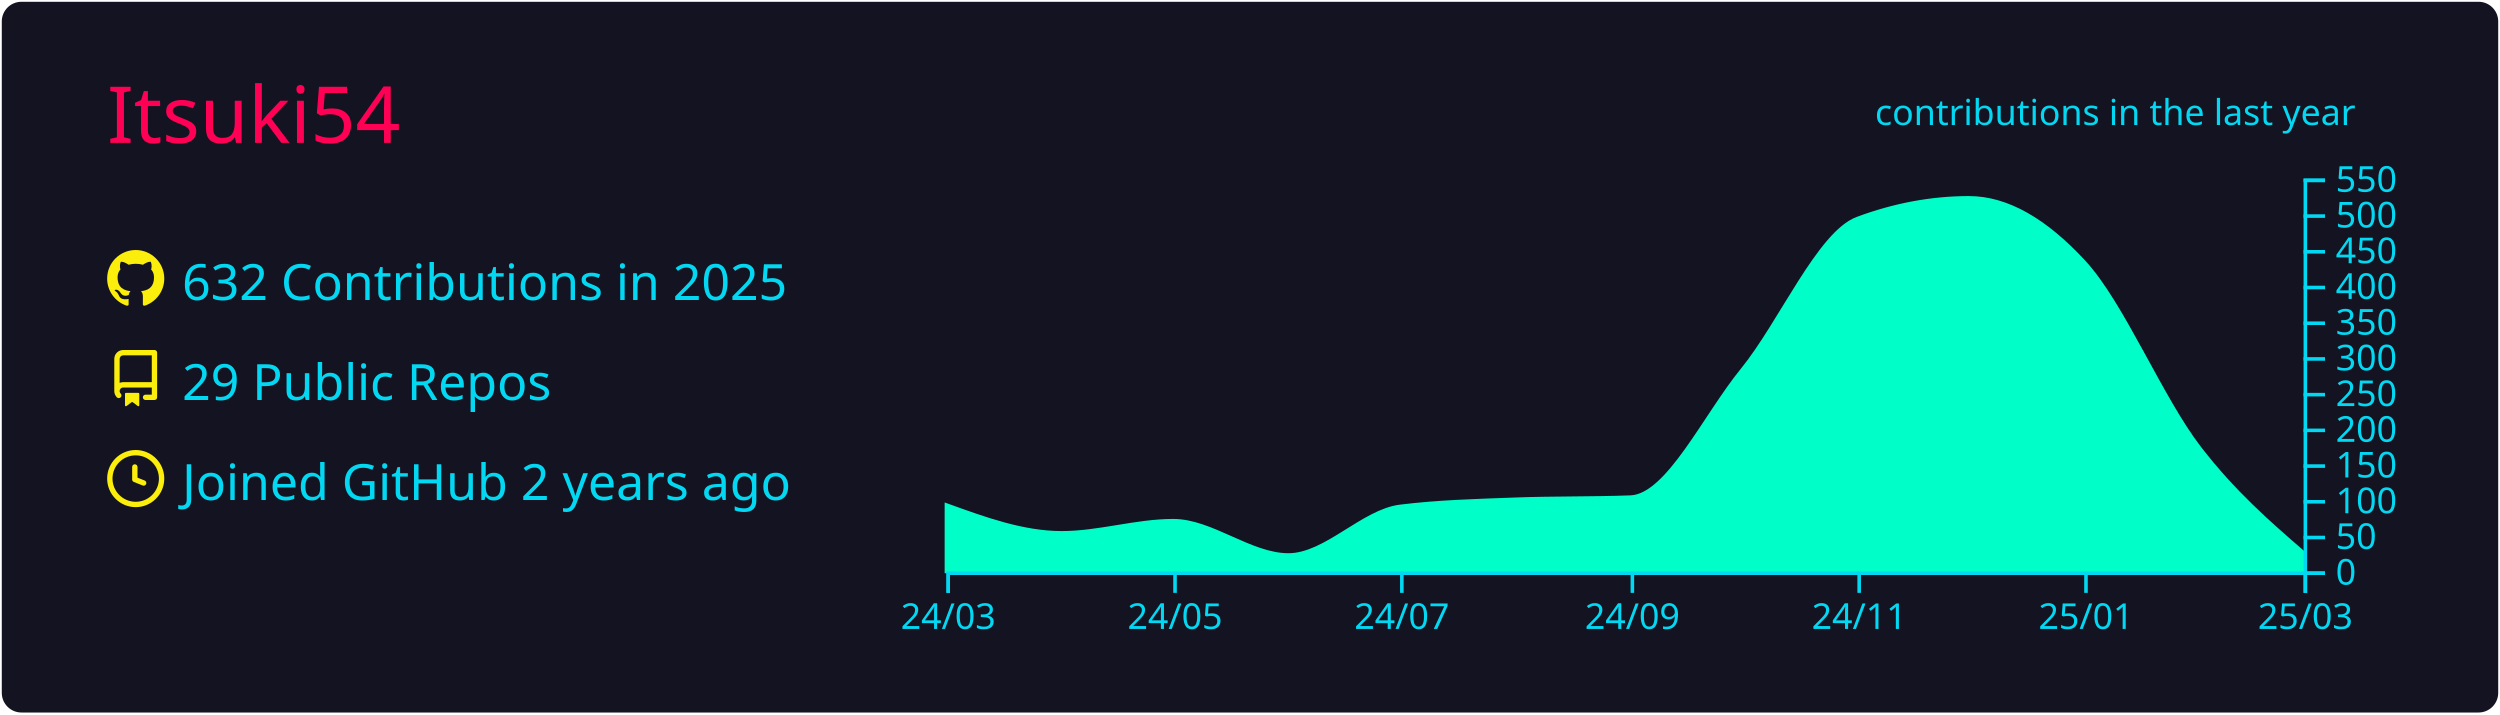
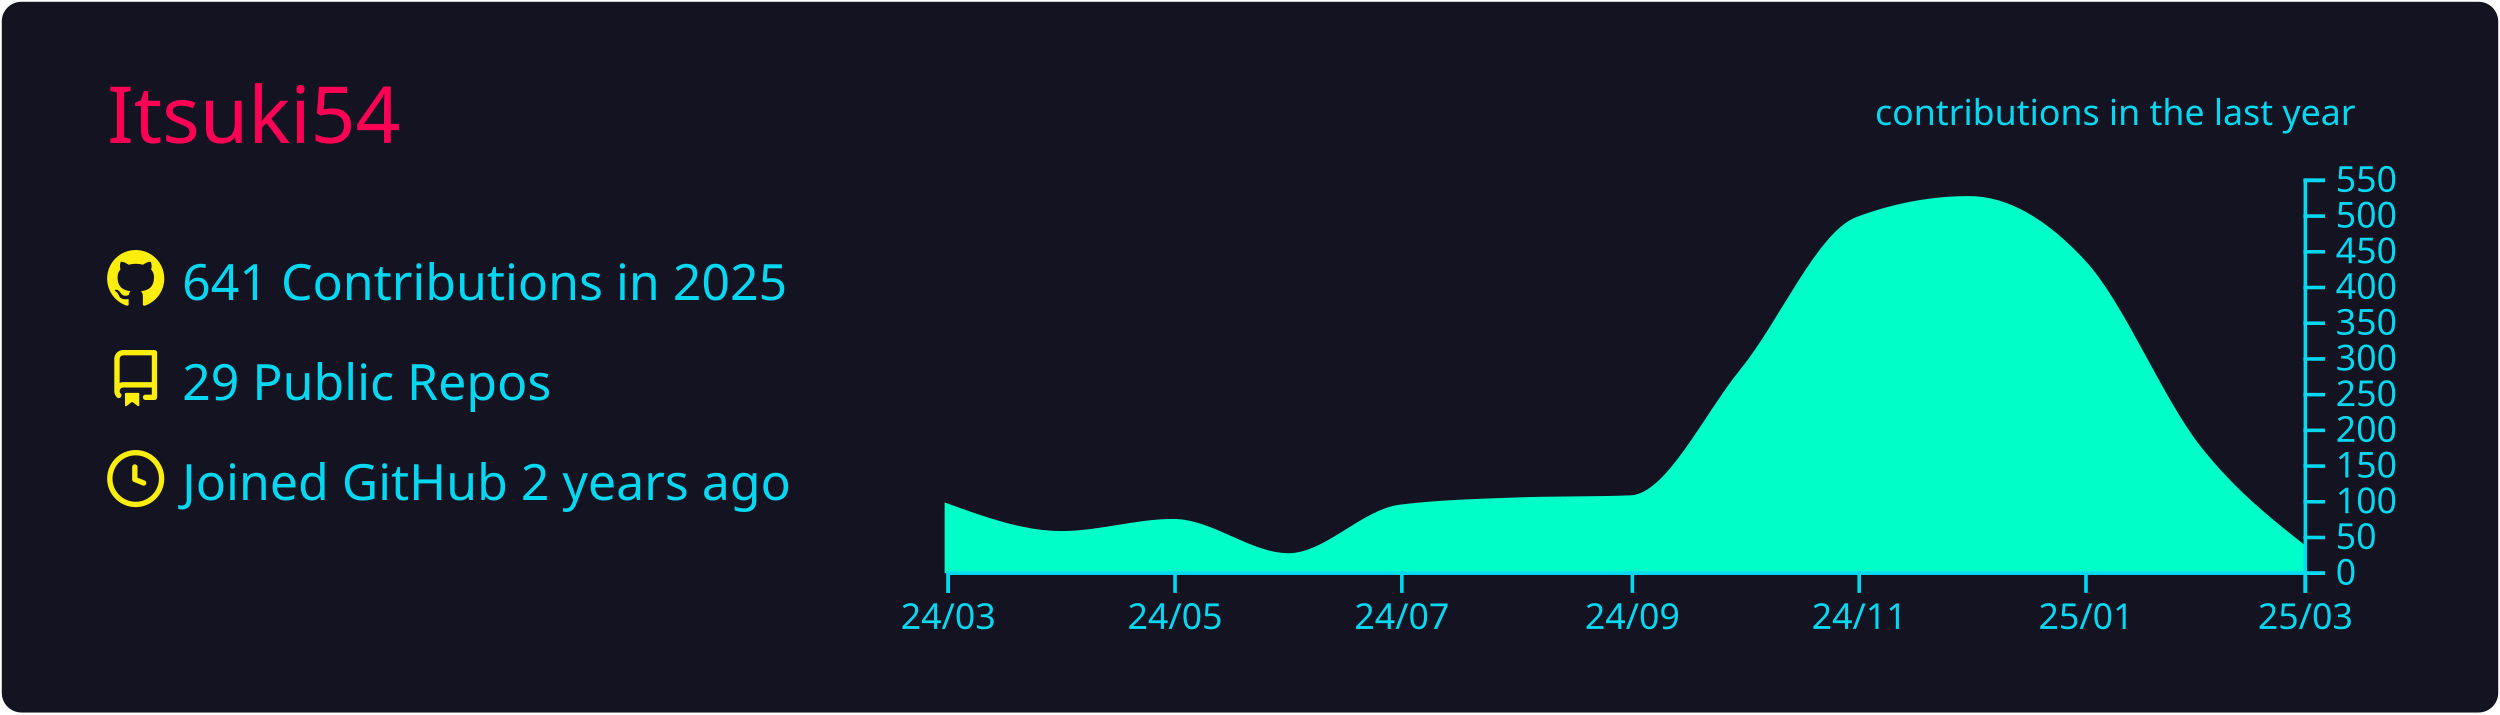
<svg xmlns="http://www.w3.org/2000/svg" width="700" height="200" viewBox="0 0 700 200">
  <style>* {
          font-family: 'Segoe UI', Ubuntu, "Helvetica Neue", Sans-Serif
        }</style>
  <rect x="1" y="1" rx="5" ry="5" height="99%" width="99.714%" stroke="#141321" stroke-width="1" fill="#141321" stroke-opacity="1" />
  <text x="30" y="40" style="font-size: 22px; fill: #ff0055;">Itsuki54</text>
  <g transform="translate(0,40)">
    <g transform="translate(30,30)">
      <g transform="translate(0,0)" width="14" height="14" fill="#fcee0c">
        <path fill-rule="evenodd" d="M8 0C3.58 0 0 3.58 0 8c0 3.54 2.29 6.53 5.47 7.59.4.07.55-.17.55-.38 0-.19-.01-.82-.01-1.49-2.01.37-2.53-.49-2.69-.94-.09-.23-.48-.94-.82-1.13-.28-.15-.68-.52-.01-.53.63-.01 1.08.58 1.23.82.72 1.21 1.87.87 2.33.66.07-.52.28-.87.51-1.07-1.78-.2-3.64-.89-3.64-3.95 0-.87.31-1.59.82-2.15-.08-.2-.36-1.02.08-2.12 0 0 .67-.21 2.2.82.64-.18 1.32-.27 2-.27.68 0 1.36.09 2 .27 1.53-1.04 2.2-.82 2.2-.82.44 1.1.16 1.92.08 2.12.51.56.82 1.27.82 2.15 0 3.07-1.87 3.75-3.65 3.95.29.25.54.73.54 1.48 0 1.07-.01 1.93-.01 2.2 0 .21.15.46.55.38A8.013 8.013 0 0016 8c0-4.42-3.58-8-8-8z" />
      </g>
      <g transform="translate(0,28)" width="14" height="14" fill="#fcee0c">
        <path fill-rule="evenodd" d="M2 2.5A2.5 2.5 0 014.5 0h8.75a.75.75 0 01.75.75v12.5a.75.75 0 01-.75.75h-2.5a.75.75 0 110-1.5h1.75v-2h-8a1 1 0 00-.714 1.7.75.75 0 01-1.072 1.05A2.495 2.495 0 012 11.5v-9zm10.5-1V9h-8c-.356 0-.694.074-1 .208V2.5a1 1 0 011-1h8zM5 12.25v3.25a.25.25 0 00.4.2l1.45-1.087a.25.25 0 01.3 0L8.6 15.7a.25.25 0 00.4-.2v-3.25a.25.25 0 00-.25-.25h-3.5a.25.25 0 00-.25.25z" />
      </g>
      <g transform="translate(0,56)" width="14" height="14" fill="#fcee0c">
        <path fill-rule="evenodd" d="M1.5 8a6.5 6.5 0 1113 0 6.5 6.5 0 01-13 0zM8 0a8 8 0 100 16A8 8 0 008 0zm.5 4.75a.75.75 0 00-1.5 0v3.5a.75.75 0 00.471.696l2.5 1a.75.75 0 00.557-1.392L8.5 7.742V4.75z" />
      </g>
-       <text x="21" y="14" style="fill: #03d8f3; font-size: 14px;">632 Contributions in 2025</text>
+       <text x="21" y="14" style="fill: #03d8f3; font-size: 14px;">641 Contributions in 2025</text>
      <text x="21" y="42" style="fill: #03d8f3; font-size: 14px;">29 Public Repos</text>
      <text x="21" y="70" style="fill: #03d8f3; font-size: 14px;">Joined GitHub 2 years ago</text>
    </g>
    <g color="#00ffc8" transform="translate(295,10)">
-       <path transform="translate(-30,0)" stroke="#00ffc8" fill="#00ffc8" opacity="1" d="M0,91.4C10.758,95.3,21.516,99.2,32.274,99.2C42.685,99.2,53.096,95.8,63.507,95.8C74.265,95.8,85.023,105.4,95.781,105.4C106.192,105.4,116.603,93.09,127.014,91.8C137.772,90.467,148.53,90.2,159.288,89.8C170.046,89.4,180.804,89.6,191.562,89.2C201.973,88.813,212.384,66.357,222.795,53.6C233.553,40.418,244.311,15.196,255.068,11.2C265.479,7.333,275.89,5.4,286.301,5.4C297.059,5.4,307.817,11.733,318.575,23.4C329.333,35.067,340.091,61.473,350.849,75.4C360.566,87.979,370.283,96.39,380,104.8L380,110C370.283,110,360.566,110,350.849,110C340.091,110,329.333,110,318.575,110C307.817,110,297.059,110,286.301,110C275.89,110,265.479,110,255.068,110C244.311,110,233.553,110,222.795,110C212.384,110,201.973,110,191.562,110C180.804,110,170.046,110,159.288,110C148.53,110,137.772,110,127.014,110C116.603,110,106.192,110,95.781,110C85.023,110,74.265,110,63.507,110C53.096,110,42.685,110,32.274,110C21.516,110,10.758,110,0,110Z" />
+       <path transform="translate(-30,0)" stroke="#00ffc8" fill="#00ffc8" opacity="1" d="M0,91.4C10.758,95.3,21.516,99.2,32.274,99.2C42.685,99.2,53.096,95.8,63.507,95.8C74.265,95.8,85.023,105.4,95.781,105.4C106.192,105.4,116.603,93.09,127.014,91.8C137.772,90.467,148.53,90.2,159.288,89.8C170.046,89.4,180.804,89.6,191.562,89.2C201.973,88.813,212.384,66.357,222.795,53.6C233.553,40.418,244.311,15.196,255.068,11.2C265.479,7.333,275.89,5.4,286.301,5.4C297.059,5.4,307.817,11.733,318.575,23.4C329.333,35.067,340.091,61.822,350.849,75.4C360.566,87.664,370.283,95.332,380,103L380,110C370.283,110,360.566,110,350.849,110C340.091,110,329.333,110,318.575,110C307.817,110,297.059,110,286.301,110C275.89,110,265.479,110,255.068,110C244.311,110,233.553,110,222.795,110C212.384,110,201.973,110,191.562,110C180.804,110,170.046,110,159.288,110C148.53,110,137.772,110,127.014,110C116.603,110,106.192,110,95.781,110C85.023,110,74.265,110,63.507,110C53.096,110,42.685,110,32.274,110C21.516,110,10.758,110,0,110Z" />
      <g color="#03d8f3" transform="translate(-30,110)" fill="none" font-size="10" font-family="sans-serif" text-anchor="middle">
        <path class="domain" stroke="currentColor" d="M0.5,6V0.5H380.5V6" />
        <g class="tick" opacity="1" transform="translate(0.5,0)">
          <line stroke="currentColor" y2="6" />
          <text fill="currentColor" y="9" dy="0.71em">24/03</text>
        </g>
        <g class="tick" opacity="1" transform="translate(64.00685,0)">
          <line stroke="currentColor" y2="6" />
          <text fill="currentColor" y="9" dy="0.71em">24/05</text>
        </g>
        <g class="tick" opacity="1" transform="translate(127.5137,0)">
          <line stroke="currentColor" y2="6" />
          <text fill="currentColor" y="9" dy="0.71em">24/07</text>
        </g>
        <g class="tick" opacity="1" transform="translate(192.0616,0)">
          <line stroke="currentColor" y2="6" />
          <text fill="currentColor" y="9" dy="0.71em">24/09</text>
        </g>
        <g class="tick" opacity="1" transform="translate(255.5685,0)">
          <line stroke="currentColor" y2="6" />
          <text fill="currentColor" y="9" dy="0.71em">24/11</text>
        </g>
        <g class="tick" opacity="1" transform="translate(319.0753,0)">
          <line stroke="currentColor" y2="6" />
          <text fill="currentColor" y="9" dy="0.71em">25/01</text>
        </g>
        <g class="tick" opacity="1" transform="translate(380.5,0)">
          <line stroke="currentColor" y2="6" />
          <text fill="currentColor" y="9" dy="0.71em">25/03</text>
        </g>
      </g>
      <g color="#03d8f3" transform="translate(350,0)" fill="none" font-size="10" font-family="sans-serif" text-anchor="start">
        <path class="domain" stroke="currentColor" d="M6,110.5H0.5V0.5H6" />
        <g class="tick" opacity="1" transform="translate(0,110.5)">
          <line stroke="currentColor" x2="6" />
          <text fill="currentColor" x="9" dy="0.32em">0</text>
        </g>
        <g class="tick" opacity="1" transform="translate(0,100.5)">
          <line stroke="currentColor" x2="6" />
          <text fill="currentColor" x="9" dy="0.32em">50</text>
        </g>
        <g class="tick" opacity="1" transform="translate(0,90.5)">
          <line stroke="currentColor" x2="6" />
          <text fill="currentColor" x="9" dy="0.32em">100</text>
        </g>
        <g class="tick" opacity="1" transform="translate(0,80.5)">
          <line stroke="currentColor" x2="6" />
          <text fill="currentColor" x="9" dy="0.32em">150</text>
        </g>
        <g class="tick" opacity="1" transform="translate(0,70.5)">
          <line stroke="currentColor" x2="6" />
          <text fill="currentColor" x="9" dy="0.32em">200</text>
        </g>
        <g class="tick" opacity="1" transform="translate(0,60.5)">
          <line stroke="currentColor" x2="6" />
          <text fill="currentColor" x="9" dy="0.32em">250</text>
        </g>
        <g class="tick" opacity="1" transform="translate(0,50.5)">
          <line stroke="currentColor" x2="6" />
          <text fill="currentColor" x="9" dy="0.32em">300</text>
        </g>
        <g class="tick" opacity="1" transform="translate(0,40.5)">
          <line stroke="currentColor" x2="6" />
          <text fill="currentColor" x="9" dy="0.32em">350</text>
        </g>
        <g class="tick" opacity="1" transform="translate(0,30.5)">
          <line stroke="currentColor" x2="6" />
          <text fill="currentColor" x="9" dy="0.32em">400</text>
        </g>
        <g class="tick" opacity="1" transform="translate(0,20.5)">
          <line stroke="currentColor" x2="6" />
          <text fill="currentColor" x="9" dy="0.32em">450</text>
        </g>
        <g class="tick" opacity="1" transform="translate(0,10.5)">
          <line stroke="currentColor" x2="6" />
          <text fill="currentColor" x="9" dy="0.32em">500</text>
        </g>
        <g class="tick" opacity="1" transform="translate(0,0.5)">
          <line stroke="currentColor" x2="6" />
          <text fill="currentColor" x="9" dy="0.32em">550</text>
        </g>
      </g>
      <g>
        <text y="-15" x="230" style="fill: #03d8f3; font-size: 10px;">contributions in the last year</text>
      </g>
    </g>
  </g>
</svg>
